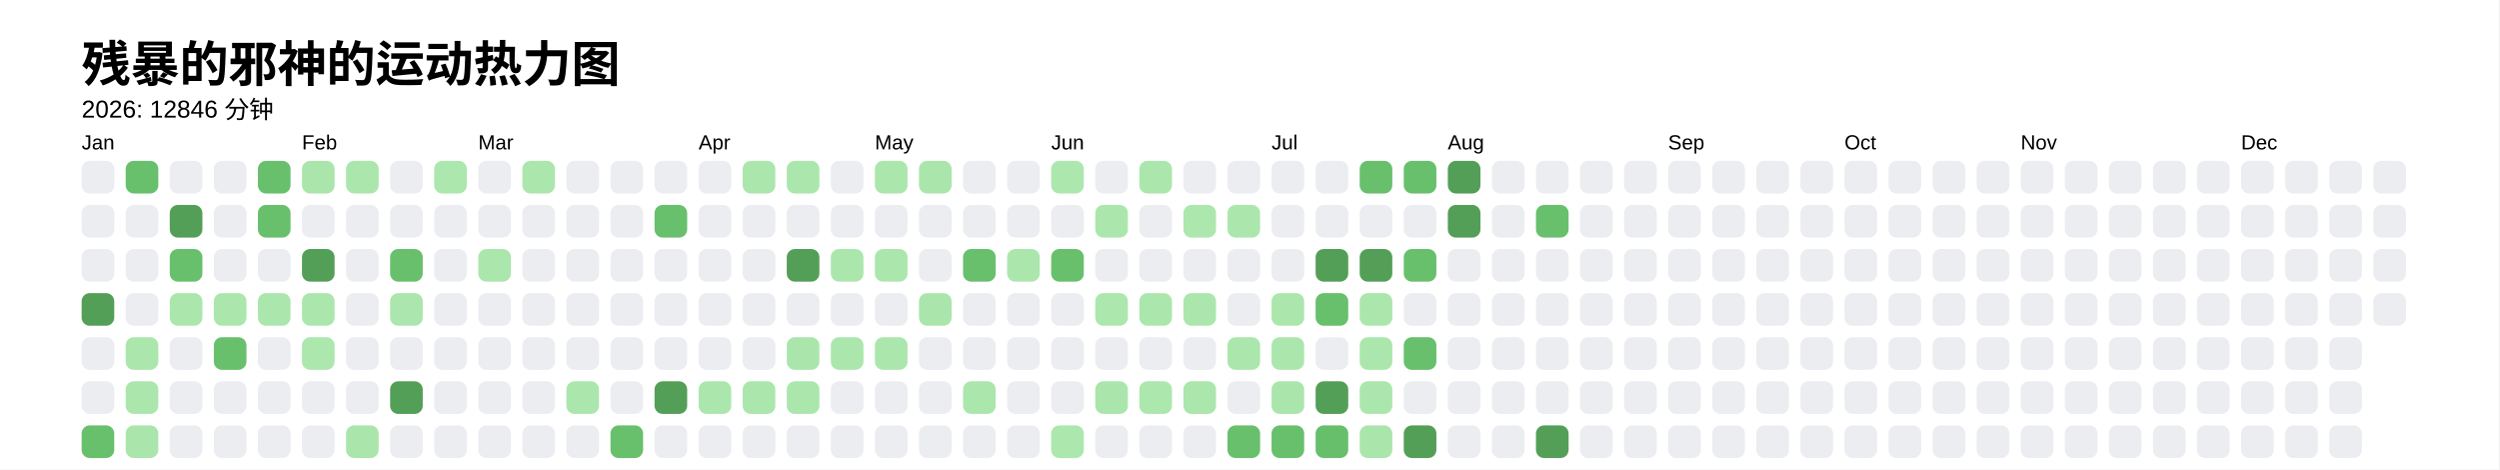
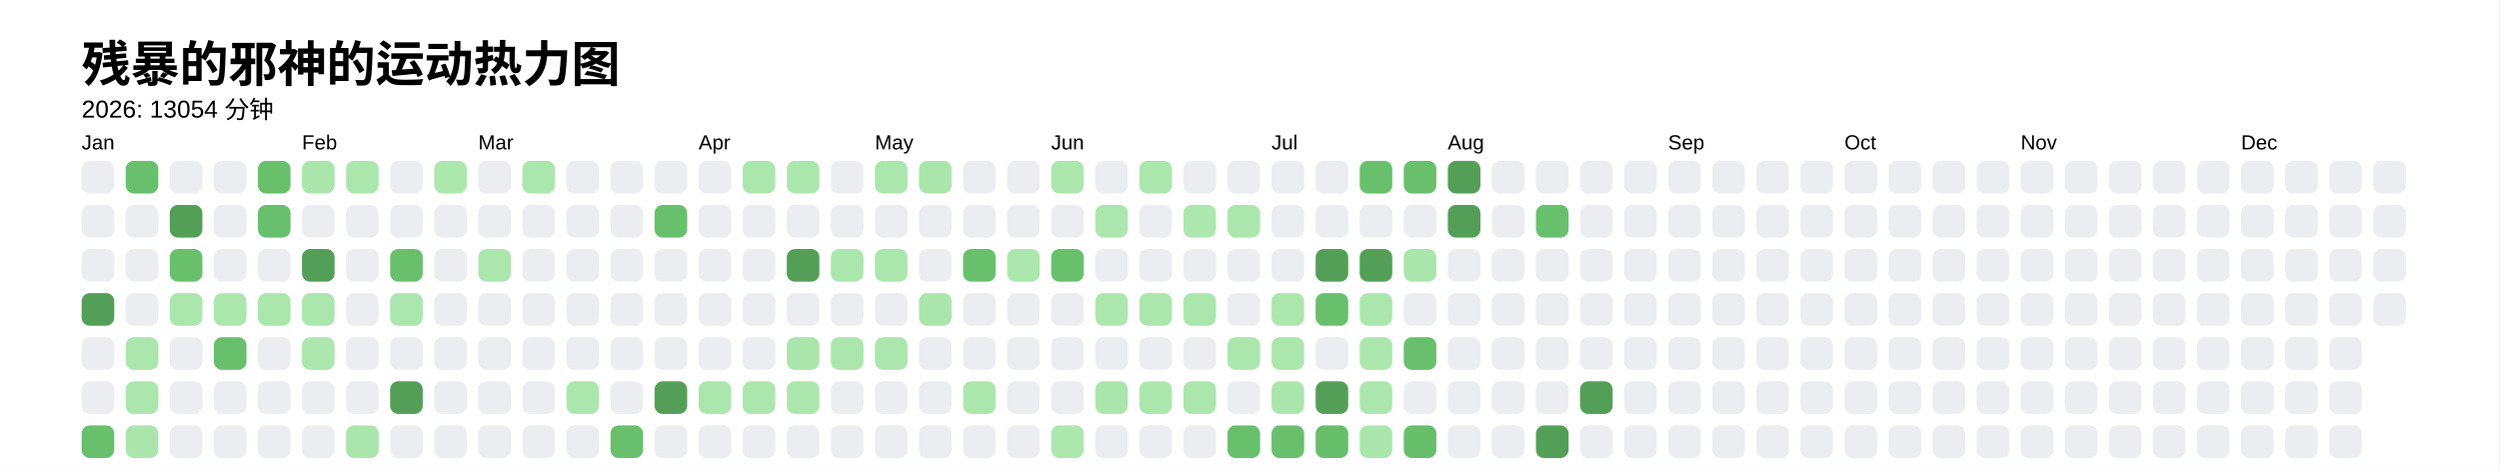
<svg xmlns="http://www.w3.org/2000/svg" baseProfile="full" height="57.5mm" version="1.1" viewBox="0,0,306.2,57.5" width="306.2mm">
  <defs />
  <rect fill="#FFFFFF" height="57.5" width="306.2" x="0" y="0" />
  <text fill="#000000" style="font-size:6px; font-family:Arial; font-weight:bold;" x="10" y="10">残暴的邪神的运动热力图</text>
-   <text fill="#000000" style="font-size:3px; font-family:Arial;" x="10" y="14.4">2026: 12846 分钟</text>
+   <text fill="#000000" style="font-size:3px; font-family:Arial;" x="10" y="14.4">2026: 13054 分钟</text>
  <text fill="#000000" style="font-size:2.5px; font-family:Arial" x="10" y="18.3">Jan</text>
  <rect fill="#EBEDF0" height="4" rx="1" ry="1" width="4" x="10" y="19.7" />
  <rect fill="#EBEDF0" height="4" rx="1" ry="1" width="4" x="10" y="25.1" />
  <rect fill="#EBEDF0" height="4" rx="1" ry="1" width="4" x="10" y="30.5" />
  <rect fill="#549F57" height="4" rx="1" ry="1" width="4" x="10" y="35.9" />
  <rect fill="#EBEDF0" height="4" rx="1" ry="1" width="4" x="10" y="41.3" />
  <rect fill="#EBEDF0" height="4" rx="1" ry="1" width="4" x="10" y="46.7" />
  <rect fill="#68c06d" height="4" rx="1" ry="1" width="4" x="10" y="52.1" />
  <rect fill="#68c06d" height="4" rx="1" ry="1" width="4" x="15.4" y="19.7" />
  <rect fill="#EBEDF0" height="4" rx="1" ry="1" width="4" x="15.4" y="25.1" />
  <rect fill="#EBEDF0" height="4" rx="1" ry="1" width="4" x="15.4" y="30.5" />
  <rect fill="#EBEDF0" height="4" rx="1" ry="1" width="4" x="15.4" y="35.9" />
  <rect fill="#abe6ad" height="4" rx="1" ry="1" width="4" x="15.4" y="41.3" />
  <rect fill="#abe7ad" height="4" rx="1" ry="1" width="4" x="15.4" y="46.7" />
  <rect fill="#aae6ac" height="4" rx="1" ry="1" width="4" x="15.4" y="52.1" />
  <rect fill="#EBEDF0" height="4" rx="1" ry="1" width="4" x="20.8" y="19.7" />
  <rect fill="#549F57" height="4" rx="1" ry="1" width="4" x="20.8" y="25.1" />
  <rect fill="#68c06d" height="4" rx="1" ry="1" width="4" x="20.8" y="30.5" />
  <rect fill="#abe7ad" height="4" rx="1" ry="1" width="4" x="20.8" y="35.9" />
  <rect fill="#EBEDF0" height="4" rx="1" ry="1" width="4" x="20.8" y="41.3" />
  <rect fill="#EBEDF0" height="4" rx="1" ry="1" width="4" x="20.8" y="46.7" />
  <rect fill="#EBEDF0" height="4" rx="1" ry="1" width="4" x="20.8" y="52.1" />
  <rect fill="#EBEDF0" height="4" rx="1" ry="1" width="4" x="26.2" y="19.7" />
  <rect fill="#EBEDF0" height="4" rx="1" ry="1" width="4" x="26.2" y="25.1" />
  <rect fill="#EBEDF0" height="4" rx="1" ry="1" width="4" x="26.2" y="30.5" />
  <rect fill="#abe7ad" height="4" rx="1" ry="1" width="4" x="26.2" y="35.9" />
  <rect fill="#68c06d" height="4" rx="1" ry="1" width="4" x="26.2" y="41.3" />
  <rect fill="#EBEDF0" height="4" rx="1" ry="1" width="4" x="26.2" y="46.7" />
  <rect fill="#EBEDF0" height="4" rx="1" ry="1" width="4" x="26.2" y="52.1" />
  <rect fill="#68c06d" height="4" rx="1" ry="1" width="4" x="31.6" y="19.7" />
  <rect fill="#68c06d" height="4" rx="1" ry="1" width="4" x="31.6" y="25.1" />
  <rect fill="#EBEDF0" height="4" rx="1" ry="1" width="4" x="31.6" y="30.5" />
  <rect fill="#abe6ad" height="4" rx="1" ry="1" width="4" x="31.6" y="35.9" />
  <rect fill="#EBEDF0" height="4" rx="1" ry="1" width="4" x="31.6" y="41.3" />
  <rect fill="#EBEDF0" height="4" rx="1" ry="1" width="4" x="31.6" y="46.7" />
  <rect fill="#EBEDF0" height="4" rx="1" ry="1" width="4" x="31.6" y="52.1" />
  <text fill="#000000" style="font-size:2.5px; font-family:Arial" x="37.0" y="18.3">Feb</text>
  <rect fill="#aae6ac" height="4" rx="1" ry="1" width="4" x="37.0" y="19.7" />
  <rect fill="#EBEDF0" height="4" rx="1" ry="1" width="4" x="37.0" y="25.1" />
  <rect fill="#549F57" height="4" rx="1" ry="1" width="4" x="37.0" y="30.5" />
  <rect fill="#abe7ad" height="4" rx="1" ry="1" width="4" x="37.0" y="35.9" />
  <rect fill="#ace7ae" height="4" rx="1" ry="1" width="4" x="37.0" y="41.3" />
  <rect fill="#EBEDF0" height="4" rx="1" ry="1" width="4" x="37.0" y="46.7" />
  <rect fill="#EBEDF0" height="4" rx="1" ry="1" width="4" x="37.0" y="52.1" />
  <rect fill="#abe7ad" height="4" rx="1" ry="1" width="4" x="42.4" y="19.7" />
  <rect fill="#EBEDF0" height="4" rx="1" ry="1" width="4" x="42.4" y="25.1" />
  <rect fill="#EBEDF0" height="4" rx="1" ry="1" width="4" x="42.4" y="30.5" />
  <rect fill="#EBEDF0" height="4" rx="1" ry="1" width="4" x="42.4" y="35.9" />
  <rect fill="#EBEDF0" height="4" rx="1" ry="1" width="4" x="42.4" y="41.3" />
  <rect fill="#EBEDF0" height="4" rx="1" ry="1" width="4" x="42.4" y="46.7" />
  <rect fill="#aae6ac" height="4" rx="1" ry="1" width="4" x="42.4" y="52.1" />
  <rect fill="#EBEDF0" height="4" rx="1" ry="1" width="4" x="47.8" y="19.7" />
  <rect fill="#EBEDF0" height="4" rx="1" ry="1" width="4" x="47.8" y="25.1" />
  <rect fill="#68c06d" height="4" rx="1" ry="1" width="4" x="47.8" y="30.5" />
  <rect fill="#aae6ad" height="4" rx="1" ry="1" width="4" x="47.8" y="35.9" />
  <rect fill="#EBEDF0" height="4" rx="1" ry="1" width="4" x="47.8" y="41.3" />
  <rect fill="#549F57" height="4" rx="1" ry="1" width="4" x="47.8" y="46.7" />
  <rect fill="#EBEDF0" height="4" rx="1" ry="1" width="4" x="47.8" y="52.1" />
  <rect fill="#ace7ae" height="4" rx="1" ry="1" width="4" x="53.2" y="19.7" />
  <rect fill="#EBEDF0" height="4" rx="1" ry="1" width="4" x="53.2" y="25.1" />
  <rect fill="#EBEDF0" height="4" rx="1" ry="1" width="4" x="53.2" y="30.5" />
  <rect fill="#EBEDF0" height="4" rx="1" ry="1" width="4" x="53.2" y="35.9" />
  <rect fill="#EBEDF0" height="4" rx="1" ry="1" width="4" x="53.2" y="41.3" />
  <rect fill="#EBEDF0" height="4" rx="1" ry="1" width="4" x="53.2" y="46.7" />
  <rect fill="#EBEDF0" height="4" rx="1" ry="1" width="4" x="53.2" y="52.1" />
  <text fill="#000000" style="font-size:2.5px; font-family:Arial" x="58.6" y="18.3">Mar</text>
  <rect fill="#EBEDF0" height="4" rx="1" ry="1" width="4" x="58.6" y="19.7" />
  <rect fill="#EBEDF0" height="4" rx="1" ry="1" width="4" x="58.6" y="25.1" />
  <rect fill="#abe6ad" height="4" rx="1" ry="1" width="4" x="58.6" y="30.5" />
  <rect fill="#EBEDF0" height="4" rx="1" ry="1" width="4" x="58.6" y="35.9" />
  <rect fill="#EBEDF0" height="4" rx="1" ry="1" width="4" x="58.6" y="41.3" />
  <rect fill="#EBEDF0" height="4" rx="1" ry="1" width="4" x="58.6" y="46.7" />
  <rect fill="#EBEDF0" height="4" rx="1" ry="1" width="4" x="58.6" y="52.1" />
  <rect fill="#abe7ad" height="4" rx="1" ry="1" width="4" x="64" y="19.7" />
  <rect fill="#EBEDF0" height="4" rx="1" ry="1" width="4" x="64" y="25.1" />
  <rect fill="#EBEDF0" height="4" rx="1" ry="1" width="4" x="64" y="30.5" />
  <rect fill="#EBEDF0" height="4" rx="1" ry="1" width="4" x="64" y="35.9" />
  <rect fill="#EBEDF0" height="4" rx="1" ry="1" width="4" x="64" y="41.3" />
  <rect fill="#EBEDF0" height="4" rx="1" ry="1" width="4" x="64" y="46.7" />
  <rect fill="#EBEDF0" height="4" rx="1" ry="1" width="4" x="64" y="52.1" />
  <rect fill="#EBEDF0" height="4" rx="1" ry="1" width="4" x="69.4" y="19.7" />
  <rect fill="#EBEDF0" height="4" rx="1" ry="1" width="4" x="69.4" y="25.1" />
  <rect fill="#EBEDF0" height="4" rx="1" ry="1" width="4" x="69.4" y="30.5" />
  <rect fill="#EBEDF0" height="4" rx="1" ry="1" width="4" x="69.4" y="35.9" />
  <rect fill="#EBEDF0" height="4" rx="1" ry="1" width="4" x="69.4" y="41.3" />
  <rect fill="#abe7ad" height="4" rx="1" ry="1" width="4" x="69.4" y="46.7" />
  <rect fill="#EBEDF0" height="4" rx="1" ry="1" width="4" x="69.4" y="52.1" />
  <rect fill="#EBEDF0" height="4" rx="1" ry="1" width="4" x="74.8" y="19.7" />
  <rect fill="#EBEDF0" height="4" rx="1" ry="1" width="4" x="74.8" y="25.1" />
  <rect fill="#EBEDF0" height="4" rx="1" ry="1" width="4" x="74.8" y="30.5" />
  <rect fill="#EBEDF0" height="4" rx="1" ry="1" width="4" x="74.8" y="35.9" />
  <rect fill="#EBEDF0" height="4" rx="1" ry="1" width="4" x="74.8" y="41.3" />
  <rect fill="#EBEDF0" height="4" rx="1" ry="1" width="4" x="74.8" y="46.7" />
  <rect fill="#68c06d" height="4" rx="1" ry="1" width="4" x="74.8" y="52.1" />
  <rect fill="#EBEDF0" height="4" rx="1" ry="1" width="4" x="80.2" y="19.7" />
  <rect fill="#68c06d" height="4" rx="1" ry="1" width="4" x="80.2" y="25.1" />
  <rect fill="#EBEDF0" height="4" rx="1" ry="1" width="4" x="80.2" y="30.5" />
  <rect fill="#EBEDF0" height="4" rx="1" ry="1" width="4" x="80.2" y="35.9" />
  <rect fill="#EBEDF0" height="4" rx="1" ry="1" width="4" x="80.2" y="41.3" />
  <rect fill="#549F57" height="4" rx="1" ry="1" width="4" x="80.2" y="46.7" />
  <rect fill="#EBEDF0" height="4" rx="1" ry="1" width="4" x="80.2" y="52.1" />
  <text fill="#000000" style="font-size:2.5px; font-family:Arial" x="85.6" y="18.3">Apr</text>
  <rect fill="#EBEDF0" height="4" rx="1" ry="1" width="4" x="85.6" y="19.7" />
  <rect fill="#EBEDF0" height="4" rx="1" ry="1" width="4" x="85.6" y="25.1" />
  <rect fill="#EBEDF0" height="4" rx="1" ry="1" width="4" x="85.6" y="30.5" />
  <rect fill="#EBEDF0" height="4" rx="1" ry="1" width="4" x="85.6" y="35.9" />
  <rect fill="#EBEDF0" height="4" rx="1" ry="1" width="4" x="85.6" y="41.3" />
  <rect fill="#abe7ad" height="4" rx="1" ry="1" width="4" x="85.6" y="46.7" />
  <rect fill="#EBEDF0" height="4" rx="1" ry="1" width="4" x="85.6" y="52.1" />
  <rect fill="#abe6ad" height="4" rx="1" ry="1" width="4" x="91" y="19.7" />
  <rect fill="#EBEDF0" height="4" rx="1" ry="1" width="4" x="91" y="25.1" />
  <rect fill="#EBEDF0" height="4" rx="1" ry="1" width="4" x="91" y="30.5" />
  <rect fill="#EBEDF0" height="4" rx="1" ry="1" width="4" x="91" y="35.9" />
  <rect fill="#EBEDF0" height="4" rx="1" ry="1" width="4" x="91" y="41.3" />
  <rect fill="#abe6ad" height="4" rx="1" ry="1" width="4" x="91" y="46.7" />
  <rect fill="#EBEDF0" height="4" rx="1" ry="1" width="4" x="91" y="52.1" />
  <rect fill="#abe7ad" height="4" rx="1" ry="1" width="4" x="96.4" y="19.7" />
  <rect fill="#EBEDF0" height="4" rx="1" ry="1" width="4" x="96.4" y="25.1" />
  <rect fill="#549F57" height="4" rx="1" ry="1" width="4" x="96.4" y="30.5" />
  <rect fill="#EBEDF0" height="4" rx="1" ry="1" width="4" x="96.4" y="35.9" />
  <rect fill="#aae6ac" height="4" rx="1" ry="1" width="4" x="96.4" y="41.3" />
  <rect fill="#abe7ad" height="4" rx="1" ry="1" width="4" x="96.4" y="46.7" />
  <rect fill="#EBEDF0" height="4" rx="1" ry="1" width="4" x="96.4" y="52.1" />
  <rect fill="#EBEDF0" height="4" rx="1" ry="1" width="4" x="101.8" y="19.7" />
  <rect fill="#EBEDF0" height="4" rx="1" ry="1" width="4" x="101.8" y="25.1" />
  <rect fill="#abe7ad" height="4" rx="1" ry="1" width="4" x="101.8" y="30.5" />
  <rect fill="#EBEDF0" height="4" rx="1" ry="1" width="4" x="101.8" y="35.9" />
  <rect fill="#abe7ad" height="4" rx="1" ry="1" width="4" x="101.8" y="41.3" />
  <rect fill="#EBEDF0" height="4" rx="1" ry="1" width="4" x="101.8" y="46.7" />
  <rect fill="#EBEDF0" height="4" rx="1" ry="1" width="4" x="101.8" y="52.1" />
  <text fill="#000000" style="font-size:2.5px; font-family:Arial" x="107.2" y="18.3">May</text>
  <rect fill="#abe7ad" height="4" rx="1" ry="1" width="4" x="107.2" y="19.7" />
  <rect fill="#EBEDF0" height="4" rx="1" ry="1" width="4" x="107.2" y="25.1" />
  <rect fill="#abe7ad" height="4" rx="1" ry="1" width="4" x="107.2" y="30.5" />
  <rect fill="#EBEDF0" height="4" rx="1" ry="1" width="4" x="107.2" y="35.9" />
  <rect fill="#abe7ad" height="4" rx="1" ry="1" width="4" x="107.2" y="41.3" />
  <rect fill="#EBEDF0" height="4" rx="1" ry="1" width="4" x="107.2" y="46.7" />
  <rect fill="#EBEDF0" height="4" rx="1" ry="1" width="4" x="107.2" y="52.1" />
  <rect fill="#aae6ac" height="4" rx="1" ry="1" width="4" x="112.6" y="19.7" />
  <rect fill="#EBEDF0" height="4" rx="1" ry="1" width="4" x="112.6" y="25.1" />
  <rect fill="#EBEDF0" height="4" rx="1" ry="1" width="4" x="112.6" y="30.5" />
  <rect fill="#aae6ac" height="4" rx="1" ry="1" width="4" x="112.6" y="35.9" />
  <rect fill="#EBEDF0" height="4" rx="1" ry="1" width="4" x="112.6" y="41.3" />
  <rect fill="#EBEDF0" height="4" rx="1" ry="1" width="4" x="112.6" y="46.7" />
  <rect fill="#EBEDF0" height="4" rx="1" ry="1" width="4" x="112.6" y="52.1" />
  <rect fill="#EBEDF0" height="4" rx="1" ry="1" width="4" x="118" y="19.7" />
  <rect fill="#EBEDF0" height="4" rx="1" ry="1" width="4" x="118" y="25.1" />
  <rect fill="#68c06d" height="4" rx="1" ry="1" width="4" x="118" y="30.5" />
  <rect fill="#EBEDF0" height="4" rx="1" ry="1" width="4" x="118" y="35.9" />
  <rect fill="#EBEDF0" height="4" rx="1" ry="1" width="4" x="118" y="41.3" />
  <rect fill="#abe7ad" height="4" rx="1" ry="1" width="4" x="118" y="46.7" />
  <rect fill="#EBEDF0" height="4" rx="1" ry="1" width="4" x="118" y="52.1" />
  <rect fill="#EBEDF0" height="4" rx="1" ry="1" width="4" x="123.4" y="19.7" />
  <rect fill="#EBEDF0" height="4" rx="1" ry="1" width="4" x="123.4" y="25.1" />
  <rect fill="#abe7ad" height="4" rx="1" ry="1" width="4" x="123.4" y="30.5" />
  <rect fill="#EBEDF0" height="4" rx="1" ry="1" width="4" x="123.4" y="35.9" />
  <rect fill="#EBEDF0" height="4" rx="1" ry="1" width="4" x="123.4" y="41.3" />
  <rect fill="#EBEDF0" height="4" rx="1" ry="1" width="4" x="123.4" y="46.7" />
  <rect fill="#EBEDF0" height="4" rx="1" ry="1" width="4" x="123.4" y="52.1" />
  <text fill="#000000" style="font-size:2.5px; font-family:Arial" x="128.8" y="18.3">Jun</text>
  <rect fill="#ace7ae" height="4" rx="1" ry="1" width="4" x="128.8" y="19.7" />
  <rect fill="#EBEDF0" height="4" rx="1" ry="1" width="4" x="128.8" y="25.1" />
  <rect fill="#68c06d" height="4" rx="1" ry="1" width="4" x="128.8" y="30.5" />
  <rect fill="#EBEDF0" height="4" rx="1" ry="1" width="4" x="128.8" y="35.9" />
  <rect fill="#EBEDF0" height="4" rx="1" ry="1" width="4" x="128.8" y="41.3" />
  <rect fill="#EBEDF0" height="4" rx="1" ry="1" width="4" x="128.8" y="46.7" />
  <rect fill="#ace7ae" height="4" rx="1" ry="1" width="4" x="128.8" y="52.1" />
  <rect fill="#EBEDF0" height="4" rx="1" ry="1" width="4" x="134.2" y="19.7" />
  <rect fill="#abe7ad" height="4" rx="1" ry="1" width="4" x="134.2" y="25.1" />
  <rect fill="#EBEDF0" height="4" rx="1" ry="1" width="4" x="134.2" y="30.5" />
  <rect fill="#ace7ae" height="4" rx="1" ry="1" width="4" x="134.2" y="35.9" />
  <rect fill="#EBEDF0" height="4" rx="1" ry="1" width="4" x="134.2" y="41.3" />
  <rect fill="#aae6ac" height="4" rx="1" ry="1" width="4" x="134.2" y="46.7" />
  <rect fill="#EBEDF0" height="4" rx="1" ry="1" width="4" x="134.2" y="52.1" />
  <rect fill="#abe7ad" height="4" rx="1" ry="1" width="4" x="139.6" y="19.7" />
  <rect fill="#EBEDF0" height="4" rx="1" ry="1" width="4" x="139.6" y="25.1" />
  <rect fill="#EBEDF0" height="4" rx="1" ry="1" width="4" x="139.6" y="30.5" />
  <rect fill="#abe7ad" height="4" rx="1" ry="1" width="4" x="139.6" y="35.9" />
  <rect fill="#EBEDF0" height="4" rx="1" ry="1" width="4" x="139.6" y="41.3" />
  <rect fill="#ace7ae" height="4" rx="1" ry="1" width="4" x="139.6" y="46.7" />
  <rect fill="#EBEDF0" height="4" rx="1" ry="1" width="4" x="139.6" y="52.1" />
  <rect fill="#EBEDF0" height="4" rx="1" ry="1" width="4" x="145" y="19.7" />
  <rect fill="#ace7ae" height="4" rx="1" ry="1" width="4" x="145" y="25.1" />
  <rect fill="#EBEDF0" height="4" rx="1" ry="1" width="4" x="145" y="30.5" />
  <rect fill="#abe7ad" height="4" rx="1" ry="1" width="4" x="145" y="35.9" />
  <rect fill="#EBEDF0" height="4" rx="1" ry="1" width="4" x="145" y="41.3" />
  <rect fill="#abe6ad" height="4" rx="1" ry="1" width="4" x="145" y="46.7" />
  <rect fill="#EBEDF0" height="4" rx="1" ry="1" width="4" x="145" y="52.1" />
  <rect fill="#EBEDF0" height="4" rx="1" ry="1" width="4" x="150.4" y="19.7" />
  <rect fill="#abe7ad" height="4" rx="1" ry="1" width="4" x="150.4" y="25.1" />
  <rect fill="#EBEDF0" height="4" rx="1" ry="1" width="4" x="150.4" y="30.5" />
  <rect fill="#EBEDF0" height="4" rx="1" ry="1" width="4" x="150.4" y="35.9" />
  <rect fill="#abe7ad" height="4" rx="1" ry="1" width="4" x="150.4" y="41.3" />
  <rect fill="#EBEDF0" height="4" rx="1" ry="1" width="4" x="150.4" y="46.7" />
  <rect fill="#68c06d" height="4" rx="1" ry="1" width="4" x="150.4" y="52.1" />
  <text fill="#000000" style="font-size:2.5px; font-family:Arial" x="155.8" y="18.3">Jul</text>
  <rect fill="#EBEDF0" height="4" rx="1" ry="1" width="4" x="155.8" y="19.7" />
  <rect fill="#EBEDF0" height="4" rx="1" ry="1" width="4" x="155.8" y="25.1" />
  <rect fill="#EBEDF0" height="4" rx="1" ry="1" width="4" x="155.8" y="30.5" />
  <rect fill="#abe7ad" height="4" rx="1" ry="1" width="4" x="155.8" y="35.9" />
  <rect fill="#abe7ad" height="4" rx="1" ry="1" width="4" x="155.8" y="41.3" />
  <rect fill="#aae6ac" height="4" rx="1" ry="1" width="4" x="155.8" y="46.7" />
  <rect fill="#68c06d" height="4" rx="1" ry="1" width="4" x="155.8" y="52.1" />
  <rect fill="#EBEDF0" height="4" rx="1" ry="1" width="4" x="161.2" y="19.7" />
  <rect fill="#EBEDF0" height="4" rx="1" ry="1" width="4" x="161.2" y="25.1" />
  <rect fill="#549F57" height="4" rx="1" ry="1" width="4" x="161.2" y="30.5" />
  <rect fill="#68c06d" height="4" rx="1" ry="1" width="4" x="161.2" y="35.9" />
  <rect fill="#EBEDF0" height="4" rx="1" ry="1" width="4" x="161.2" y="41.3" />
  <rect fill="#549F57" height="4" rx="1" ry="1" width="4" x="161.2" y="46.7" />
  <rect fill="#67bf6c" height="4" rx="1" ry="1" width="4" x="161.2" y="52.1" />
  <rect fill="#68c06d" height="4" rx="1" ry="1" width="4" x="166.6" y="19.7" />
  <rect fill="#EBEDF0" height="4" rx="1" ry="1" width="4" x="166.6" y="25.1" />
  <rect fill="#549F57" height="4" rx="1" ry="1" width="4" x="166.6" y="30.5" />
  <rect fill="#abe6ad" height="4" rx="1" ry="1" width="4" x="166.6" y="35.9" />
  <rect fill="#abe7ad" height="4" rx="1" ry="1" width="4" x="166.6" y="41.3" />
  <rect fill="#abe7ad" height="4" rx="1" ry="1" width="4" x="166.6" y="46.7" />
  <rect fill="#aae6ac" height="4" rx="1" ry="1" width="4" x="166.6" y="52.1" />
  <rect fill="#68c06d" height="4" rx="1" ry="1" width="4" x="172" y="19.7" />
  <rect fill="#EBEDF0" height="4" rx="1" ry="1" width="4" x="172" y="25.1" />
-   <rect fill="#68c06d" height="4" rx="1" ry="1" width="4" x="172" y="30.5" />
+   <rect fill="#aae6ac" height="4" rx="1" ry="1" width="4" x="172" y="30.5" />
  <rect fill="#EBEDF0" height="4" rx="1" ry="1" width="4" x="172" y="35.9" />
  <rect fill="#68c06d" height="4" rx="1" ry="1" width="4" x="172" y="41.3" />
  <rect fill="#EBEDF0" height="4" rx="1" ry="1" width="4" x="172" y="46.7" />
-   <rect fill="#549F57" height="4" rx="1" ry="1" width="4" x="172" y="52.1" />
+   <rect fill="#67bf6c" height="4" rx="1" ry="1" width="4" x="172" y="52.1" />
  <text fill="#000000" style="font-size:2.5px; font-family:Arial" x="177.4" y="18.3">Aug</text>
  <rect fill="#549F57" height="4" rx="1" ry="1" width="4" x="177.4" y="19.7" />
  <rect fill="#549F57" height="4" rx="1" ry="1" width="4" x="177.4" y="25.1" />
  <rect fill="#EBEDF0" height="4" rx="1" ry="1" width="4" x="177.4" y="30.5" />
  <rect fill="#EBEDF0" height="4" rx="1" ry="1" width="4" x="177.4" y="35.9" />
  <rect fill="#EBEDF0" height="4" rx="1" ry="1" width="4" x="177.4" y="41.3" />
  <rect fill="#EBEDF0" height="4" rx="1" ry="1" width="4" x="177.4" y="46.7" />
  <rect fill="#EBEDF0" height="4" rx="1" ry="1" width="4" x="177.4" y="52.1" />
  <rect fill="#EBEDF0" height="4" rx="1" ry="1" width="4" x="182.8" y="19.7" />
  <rect fill="#EBEDF0" height="4" rx="1" ry="1" width="4" x="182.8" y="25.1" />
  <rect fill="#EBEDF0" height="4" rx="1" ry="1" width="4" x="182.8" y="30.5" />
  <rect fill="#EBEDF0" height="4" rx="1" ry="1" width="4" x="182.8" y="35.9" />
  <rect fill="#EBEDF0" height="4" rx="1" ry="1" width="4" x="182.8" y="41.3" />
  <rect fill="#EBEDF0" height="4" rx="1" ry="1" width="4" x="182.8" y="46.7" />
  <rect fill="#EBEDF0" height="4" rx="1" ry="1" width="4" x="182.8" y="52.1" />
  <rect fill="#EBEDF0" height="4" rx="1" ry="1" width="4" x="188.2" y="19.7" />
  <rect fill="#68c06d" height="4" rx="1" ry="1" width="4" x="188.2" y="25.1" />
  <rect fill="#EBEDF0" height="4" rx="1" ry="1" width="4" x="188.2" y="30.5" />
  <rect fill="#EBEDF0" height="4" rx="1" ry="1" width="4" x="188.2" y="35.9" />
  <rect fill="#EBEDF0" height="4" rx="1" ry="1" width="4" x="188.2" y="41.3" />
  <rect fill="#EBEDF0" height="4" rx="1" ry="1" width="4" x="188.2" y="46.7" />
  <rect fill="#549F57" height="4" rx="1" ry="1" width="4" x="188.2" y="52.1" />
  <rect fill="#EBEDF0" height="4" rx="1" ry="1" width="4" x="193.6" y="19.7" />
  <rect fill="#EBEDF0" height="4" rx="1" ry="1" width="4" x="193.6" y="25.1" />
  <rect fill="#EBEDF0" height="4" rx="1" ry="1" width="4" x="193.6" y="30.5" />
  <rect fill="#EBEDF0" height="4" rx="1" ry="1" width="4" x="193.6" y="35.9" />
  <rect fill="#EBEDF0" height="4" rx="1" ry="1" width="4" x="193.6" y="41.3" />
-   <rect fill="#EBEDF0" height="4" rx="1" ry="1" width="4" x="193.6" y="46.7" />
+   <rect fill="#549F57" height="4" rx="1" ry="1" width="4" x="193.6" y="46.7" />
  <rect fill="#EBEDF0" height="4" rx="1" ry="1" width="4" x="193.6" y="52.1" />
  <rect fill="#EBEDF0" height="4" rx="1" ry="1" width="4" x="199" y="19.7" />
  <rect fill="#EBEDF0" height="4" rx="1" ry="1" width="4" x="199" y="25.1" />
  <rect fill="#EBEDF0" height="4" rx="1" ry="1" width="4" x="199" y="30.5" />
  <rect fill="#EBEDF0" height="4" rx="1" ry="1" width="4" x="199" y="35.9" />
  <rect fill="#EBEDF0" height="4" rx="1" ry="1" width="4" x="199" y="41.3" />
  <rect fill="#EBEDF0" height="4" rx="1" ry="1" width="4" x="199" y="46.7" />
  <rect fill="#EBEDF0" height="4" rx="1" ry="1" width="4" x="199" y="52.1" />
  <text fill="#000000" style="font-size:2.5px; font-family:Arial" x="204.4" y="18.3">Sep</text>
  <rect fill="#EBEDF0" height="4" rx="1" ry="1" width="4" x="204.4" y="19.7" />
  <rect fill="#EBEDF0" height="4" rx="1" ry="1" width="4" x="204.4" y="25.1" />
  <rect fill="#EBEDF0" height="4" rx="1" ry="1" width="4" x="204.4" y="30.5" />
  <rect fill="#EBEDF0" height="4" rx="1" ry="1" width="4" x="204.4" y="35.9" />
  <rect fill="#EBEDF0" height="4" rx="1" ry="1" width="4" x="204.4" y="41.3" />
  <rect fill="#EBEDF0" height="4" rx="1" ry="1" width="4" x="204.4" y="46.7" />
  <rect fill="#EBEDF0" height="4" rx="1" ry="1" width="4" x="204.4" y="52.1" />
  <rect fill="#EBEDF0" height="4" rx="1" ry="1" width="4" x="209.8" y="19.7" />
  <rect fill="#EBEDF0" height="4" rx="1" ry="1" width="4" x="209.8" y="25.1" />
  <rect fill="#EBEDF0" height="4" rx="1" ry="1" width="4" x="209.8" y="30.5" />
  <rect fill="#EBEDF0" height="4" rx="1" ry="1" width="4" x="209.8" y="35.9" />
  <rect fill="#EBEDF0" height="4" rx="1" ry="1" width="4" x="209.8" y="41.3" />
  <rect fill="#EBEDF0" height="4" rx="1" ry="1" width="4" x="209.8" y="46.7" />
  <rect fill="#EBEDF0" height="4" rx="1" ry="1" width="4" x="209.8" y="52.1" />
  <rect fill="#EBEDF0" height="4" rx="1" ry="1" width="4" x="215.2" y="19.7" />
  <rect fill="#EBEDF0" height="4" rx="1" ry="1" width="4" x="215.2" y="25.1" />
  <rect fill="#EBEDF0" height="4" rx="1" ry="1" width="4" x="215.2" y="30.5" />
  <rect fill="#EBEDF0" height="4" rx="1" ry="1" width="4" x="215.2" y="35.9" />
  <rect fill="#EBEDF0" height="4" rx="1" ry="1" width="4" x="215.2" y="41.3" />
  <rect fill="#EBEDF0" height="4" rx="1" ry="1" width="4" x="215.2" y="46.7" />
  <rect fill="#EBEDF0" height="4" rx="1" ry="1" width="4" x="215.2" y="52.1" />
  <rect fill="#EBEDF0" height="4" rx="1" ry="1" width="4" x="220.6" y="19.7" />
  <rect fill="#EBEDF0" height="4" rx="1" ry="1" width="4" x="220.6" y="25.1" />
  <rect fill="#EBEDF0" height="4" rx="1" ry="1" width="4" x="220.6" y="30.5" />
  <rect fill="#EBEDF0" height="4" rx="1" ry="1" width="4" x="220.6" y="35.9" />
  <rect fill="#EBEDF0" height="4" rx="1" ry="1" width="4" x="220.6" y="41.3" />
  <rect fill="#EBEDF0" height="4" rx="1" ry="1" width="4" x="220.6" y="46.7" />
  <rect fill="#EBEDF0" height="4" rx="1" ry="1" width="4" x="220.6" y="52.1" />
  <text fill="#000000" style="font-size:2.5px; font-family:Arial" x="226" y="18.3">Oct</text>
  <rect fill="#EBEDF0" height="4" rx="1" ry="1" width="4" x="226" y="19.7" />
  <rect fill="#EBEDF0" height="4" rx="1" ry="1" width="4" x="226" y="25.1" />
  <rect fill="#EBEDF0" height="4" rx="1" ry="1" width="4" x="226" y="30.5" />
  <rect fill="#EBEDF0" height="4" rx="1" ry="1" width="4" x="226" y="35.9" />
  <rect fill="#EBEDF0" height="4" rx="1" ry="1" width="4" x="226" y="41.3" />
  <rect fill="#EBEDF0" height="4" rx="1" ry="1" width="4" x="226" y="46.7" />
  <rect fill="#EBEDF0" height="4" rx="1" ry="1" width="4" x="226" y="52.1" />
  <rect fill="#EBEDF0" height="4" rx="1" ry="1" width="4" x="231.4" y="19.7" />
  <rect fill="#EBEDF0" height="4" rx="1" ry="1" width="4" x="231.4" y="25.1" />
  <rect fill="#EBEDF0" height="4" rx="1" ry="1" width="4" x="231.4" y="30.5" />
  <rect fill="#EBEDF0" height="4" rx="1" ry="1" width="4" x="231.4" y="35.9" />
  <rect fill="#EBEDF0" height="4" rx="1" ry="1" width="4" x="231.4" y="41.3" />
  <rect fill="#EBEDF0" height="4" rx="1" ry="1" width="4" x="231.4" y="46.7" />
  <rect fill="#EBEDF0" height="4" rx="1" ry="1" width="4" x="231.4" y="52.1" />
  <rect fill="#EBEDF0" height="4" rx="1" ry="1" width="4" x="236.8" y="19.7" />
  <rect fill="#EBEDF0" height="4" rx="1" ry="1" width="4" x="236.8" y="25.1" />
  <rect fill="#EBEDF0" height="4" rx="1" ry="1" width="4" x="236.8" y="30.5" />
  <rect fill="#EBEDF0" height="4" rx="1" ry="1" width="4" x="236.8" y="35.9" />
  <rect fill="#EBEDF0" height="4" rx="1" ry="1" width="4" x="236.8" y="41.3" />
  <rect fill="#EBEDF0" height="4" rx="1" ry="1" width="4" x="236.8" y="46.7" />
  <rect fill="#EBEDF0" height="4" rx="1" ry="1" width="4" x="236.8" y="52.1" />
  <rect fill="#EBEDF0" height="4" rx="1" ry="1" width="4" x="242.2" y="19.7" />
  <rect fill="#EBEDF0" height="4" rx="1" ry="1" width="4" x="242.2" y="25.1" />
  <rect fill="#EBEDF0" height="4" rx="1" ry="1" width="4" x="242.2" y="30.5" />
  <rect fill="#EBEDF0" height="4" rx="1" ry="1" width="4" x="242.2" y="35.9" />
  <rect fill="#EBEDF0" height="4" rx="1" ry="1" width="4" x="242.2" y="41.3" />
  <rect fill="#EBEDF0" height="4" rx="1" ry="1" width="4" x="242.2" y="46.7" />
  <rect fill="#EBEDF0" height="4" rx="1" ry="1" width="4" x="242.2" y="52.1" />
  <text fill="#000000" style="font-size:2.5px; font-family:Arial" x="247.6" y="18.3">Nov</text>
  <rect fill="#EBEDF0" height="4" rx="1" ry="1" width="4" x="247.6" y="19.7" />
  <rect fill="#EBEDF0" height="4" rx="1" ry="1" width="4" x="247.6" y="25.1" />
  <rect fill="#EBEDF0" height="4" rx="1" ry="1" width="4" x="247.6" y="30.5" />
  <rect fill="#EBEDF0" height="4" rx="1" ry="1" width="4" x="247.6" y="35.9" />
  <rect fill="#EBEDF0" height="4" rx="1" ry="1" width="4" x="247.6" y="41.3" />
  <rect fill="#EBEDF0" height="4" rx="1" ry="1" width="4" x="247.6" y="46.7" />
  <rect fill="#EBEDF0" height="4" rx="1" ry="1" width="4" x="247.6" y="52.1" />
  <rect fill="#EBEDF0" height="4" rx="1" ry="1" width="4" x="253" y="19.7" />
  <rect fill="#EBEDF0" height="4" rx="1" ry="1" width="4" x="253" y="25.1" />
  <rect fill="#EBEDF0" height="4" rx="1" ry="1" width="4" x="253" y="30.5" />
  <rect fill="#EBEDF0" height="4" rx="1" ry="1" width="4" x="253" y="35.9" />
  <rect fill="#EBEDF0" height="4" rx="1" ry="1" width="4" x="253" y="41.3" />
  <rect fill="#EBEDF0" height="4" rx="1" ry="1" width="4" x="253" y="46.7" />
  <rect fill="#EBEDF0" height="4" rx="1" ry="1" width="4" x="253" y="52.1" />
  <rect fill="#EBEDF0" height="4" rx="1" ry="1" width="4" x="258.4" y="19.7" />
  <rect fill="#EBEDF0" height="4" rx="1" ry="1" width="4" x="258.4" y="25.1" />
  <rect fill="#EBEDF0" height="4" rx="1" ry="1" width="4" x="258.4" y="30.5" />
  <rect fill="#EBEDF0" height="4" rx="1" ry="1" width="4" x="258.4" y="35.9" />
  <rect fill="#EBEDF0" height="4" rx="1" ry="1" width="4" x="258.4" y="41.3" />
  <rect fill="#EBEDF0" height="4" rx="1" ry="1" width="4" x="258.4" y="46.7" />
  <rect fill="#EBEDF0" height="4" rx="1" ry="1" width="4" x="258.4" y="52.1" />
  <rect fill="#EBEDF0" height="4" rx="1" ry="1" width="4" x="263.8" y="19.7" />
  <rect fill="#EBEDF0" height="4" rx="1" ry="1" width="4" x="263.8" y="25.1" />
  <rect fill="#EBEDF0" height="4" rx="1" ry="1" width="4" x="263.8" y="30.5" />
  <rect fill="#EBEDF0" height="4" rx="1" ry="1" width="4" x="263.8" y="35.9" />
  <rect fill="#EBEDF0" height="4" rx="1" ry="1" width="4" x="263.8" y="41.3" />
  <rect fill="#EBEDF0" height="4" rx="1" ry="1" width="4" x="263.8" y="46.7" />
  <rect fill="#EBEDF0" height="4" rx="1" ry="1" width="4" x="263.8" y="52.1" />
  <rect fill="#EBEDF0" height="4" rx="1" ry="1" width="4" x="269.2" y="19.7" />
  <rect fill="#EBEDF0" height="4" rx="1" ry="1" width="4" x="269.2" y="25.1" />
  <rect fill="#EBEDF0" height="4" rx="1" ry="1" width="4" x="269.2" y="30.5" />
  <rect fill="#EBEDF0" height="4" rx="1" ry="1" width="4" x="269.2" y="35.9" />
  <rect fill="#EBEDF0" height="4" rx="1" ry="1" width="4" x="269.2" y="41.3" />
  <rect fill="#EBEDF0" height="4" rx="1" ry="1" width="4" x="269.2" y="46.7" />
  <rect fill="#EBEDF0" height="4" rx="1" ry="1" width="4" x="269.2" y="52.1" />
  <text fill="#000000" style="font-size:2.5px; font-family:Arial" x="274.6" y="18.3">Dec</text>
  <rect fill="#EBEDF0" height="4" rx="1" ry="1" width="4" x="274.6" y="19.7" />
  <rect fill="#EBEDF0" height="4" rx="1" ry="1" width="4" x="274.6" y="25.1" />
  <rect fill="#EBEDF0" height="4" rx="1" ry="1" width="4" x="274.6" y="30.5" />
  <rect fill="#EBEDF0" height="4" rx="1" ry="1" width="4" x="274.6" y="35.9" />
  <rect fill="#EBEDF0" height="4" rx="1" ry="1" width="4" x="274.6" y="41.3" />
  <rect fill="#EBEDF0" height="4" rx="1" ry="1" width="4" x="274.6" y="46.7" />
  <rect fill="#EBEDF0" height="4" rx="1" ry="1" width="4" x="274.6" y="52.1" />
  <rect fill="#EBEDF0" height="4" rx="1" ry="1" width="4" x="280" y="19.7" />
  <rect fill="#EBEDF0" height="4" rx="1" ry="1" width="4" x="280" y="25.1" />
  <rect fill="#EBEDF0" height="4" rx="1" ry="1" width="4" x="280" y="30.5" />
  <rect fill="#EBEDF0" height="4" rx="1" ry="1" width="4" x="280" y="35.9" />
  <rect fill="#EBEDF0" height="4" rx="1" ry="1" width="4" x="280" y="41.3" />
  <rect fill="#EBEDF0" height="4" rx="1" ry="1" width="4" x="280" y="46.7" />
  <rect fill="#EBEDF0" height="4" rx="1" ry="1" width="4" x="280" y="52.1" />
  <rect fill="#EBEDF0" height="4" rx="1" ry="1" width="4" x="285.4" y="19.7" />
  <rect fill="#EBEDF0" height="4" rx="1" ry="1" width="4" x="285.4" y="25.1" />
  <rect fill="#EBEDF0" height="4" rx="1" ry="1" width="4" x="285.4" y="30.5" />
  <rect fill="#EBEDF0" height="4" rx="1" ry="1" width="4" x="285.4" y="35.9" />
  <rect fill="#EBEDF0" height="4" rx="1" ry="1" width="4" x="285.4" y="41.3" />
  <rect fill="#EBEDF0" height="4" rx="1" ry="1" width="4" x="285.4" y="46.7" />
  <rect fill="#EBEDF0" height="4" rx="1" ry="1" width="4" x="285.4" y="52.1" />
  <rect fill="#EBEDF0" height="4" rx="1" ry="1" width="4" x="290.8" y="19.7" />
  <rect fill="#EBEDF0" height="4" rx="1" ry="1" width="4" x="290.8" y="25.1" />
  <rect fill="#EBEDF0" height="4" rx="1" ry="1" width="4" x="290.8" y="30.5" />
  <rect fill="#EBEDF0" height="4" rx="1" ry="1" width="4" x="290.8" y="35.9" />
</svg>
